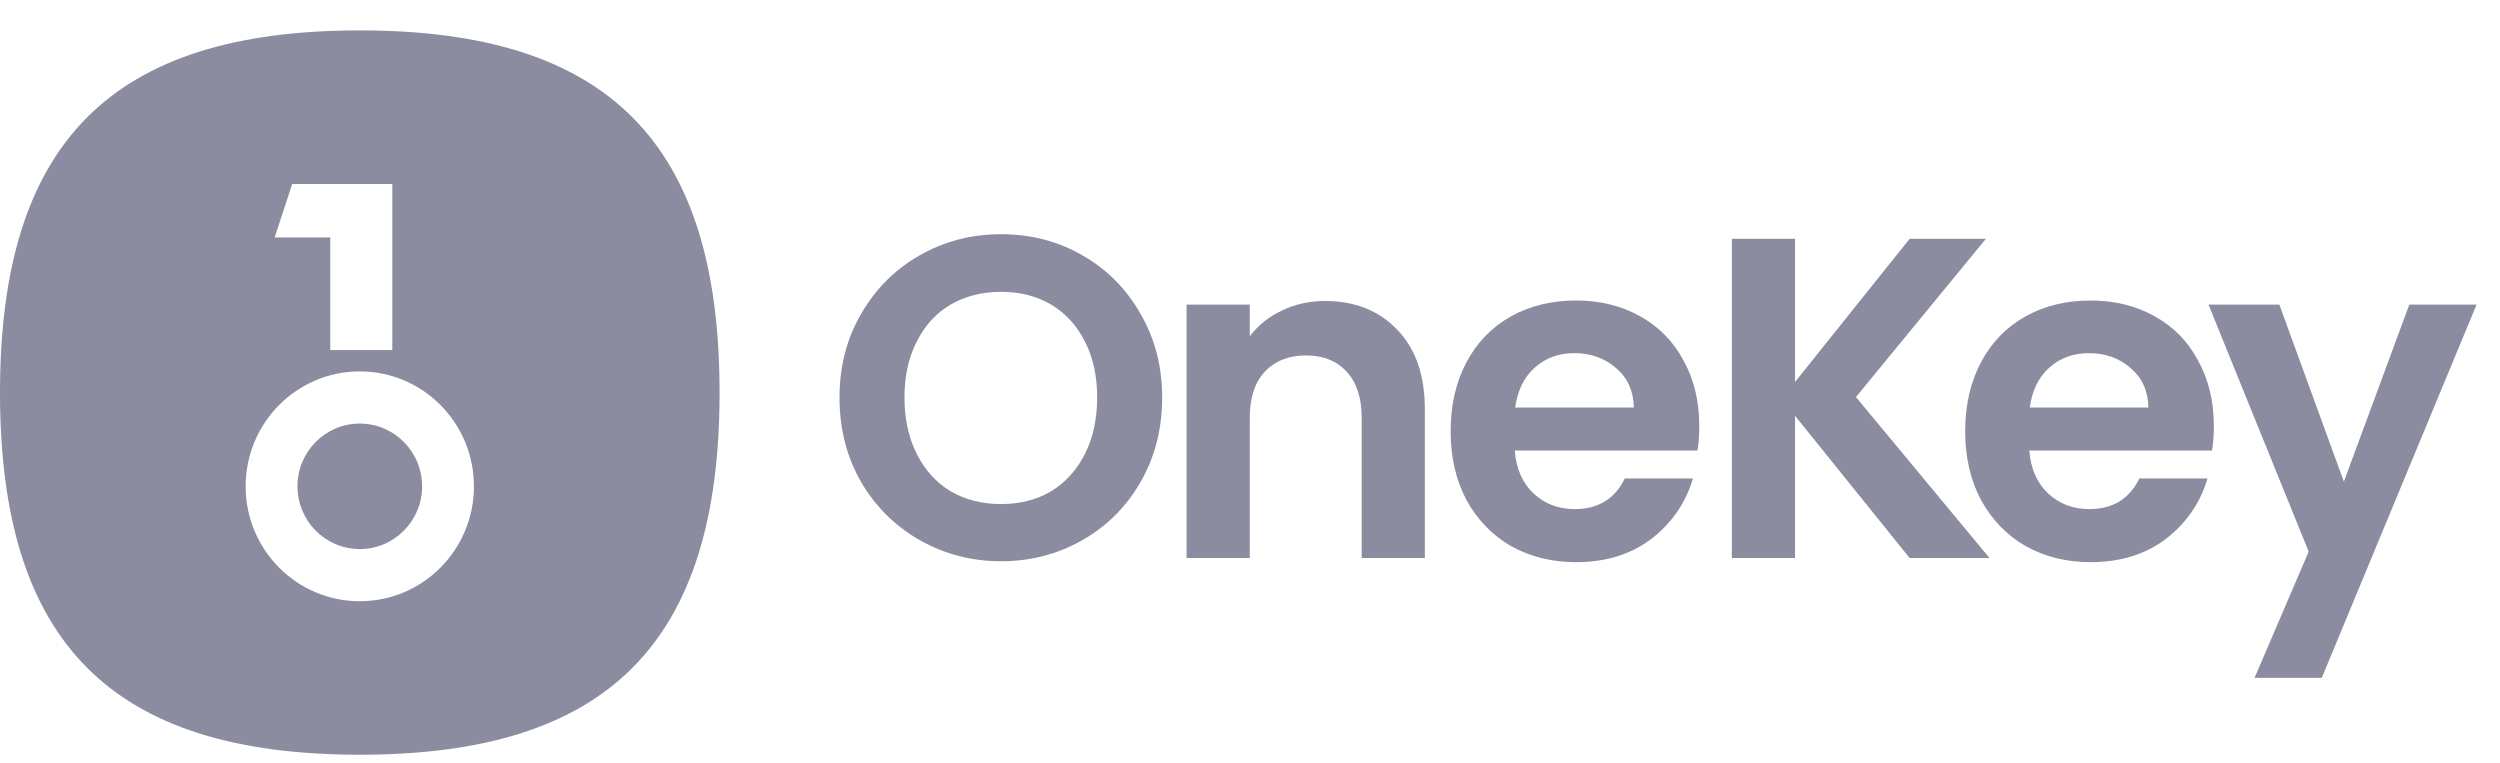
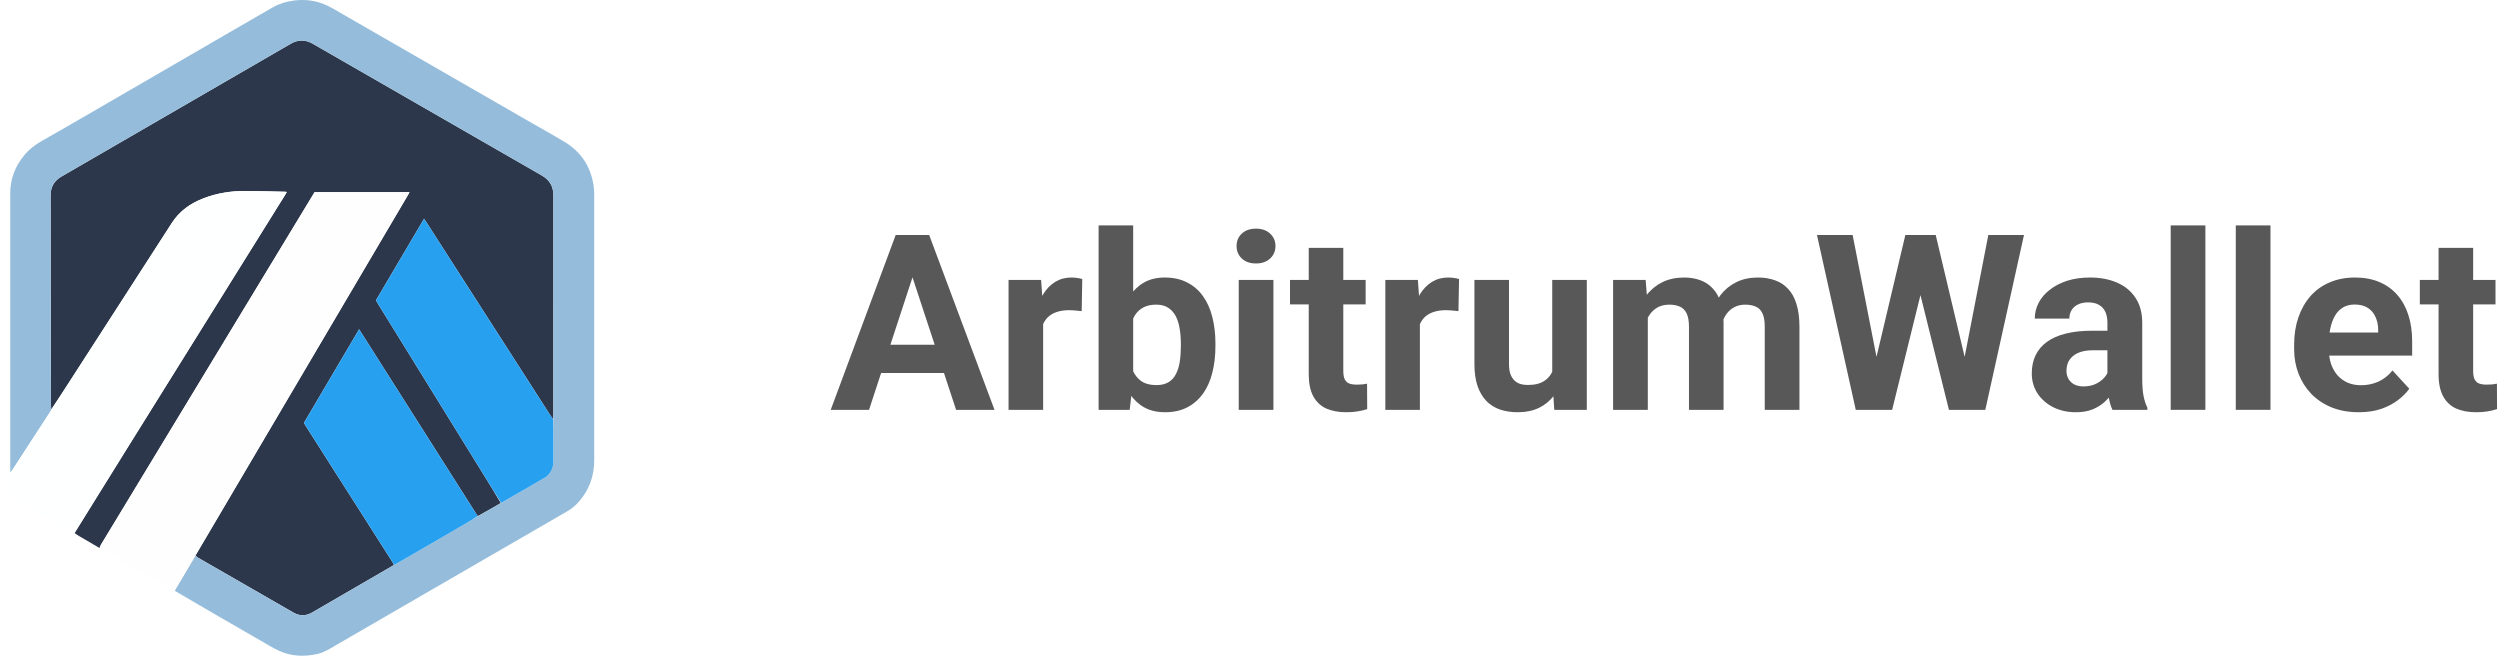
- <svg xmlns="http://www.w3.org/2000/svg" width="82" height="25" viewBox="0 0 82 25" fill="none">
-   <path d="M32.835 18.409C31.868 18.409 30.98 18.178 30.17 17.718C29.361 17.258 28.72 16.623 28.246 15.813C27.773 14.993 27.536 14.068 27.536 13.038C27.536 12.018 27.773 11.103 28.246 10.293C28.72 9.472 29.361 8.832 30.17 8.372C30.98 7.912 31.868 7.682 32.835 7.682C33.812 7.682 34.7 7.912 35.499 8.372C36.308 8.832 36.944 9.472 37.408 10.293C37.882 11.103 38.119 12.018 38.119 13.038C38.119 14.068 37.882 14.993 37.408 15.813C36.944 16.623 36.308 17.258 35.499 17.718C34.69 18.178 33.802 18.409 32.835 18.409ZM32.835 16.533C33.456 16.533 34.004 16.393 34.478 16.113C34.951 15.823 35.321 15.413 35.588 14.883C35.854 14.353 35.987 13.738 35.987 13.038C35.987 12.338 35.854 11.728 35.588 11.208C35.321 10.678 34.951 10.273 34.478 9.992C34.004 9.712 33.456 9.572 32.835 9.572C32.213 9.572 31.66 9.712 31.177 9.992C30.703 10.273 30.333 10.678 30.067 11.208C29.8 11.728 29.667 12.338 29.667 13.038C29.667 13.738 29.8 14.353 30.067 14.883C30.333 15.413 30.703 15.823 31.177 16.113C31.66 16.393 32.213 16.533 32.835 16.533Z" fill="#8C8CA1" />
-   <path d="M43.464 9.872C44.441 9.872 45.23 10.187 45.832 10.818C46.434 11.438 46.735 12.308 46.735 13.428V18.303H44.663V13.713C44.663 13.053 44.5 12.548 44.175 12.198C43.849 11.838 43.405 11.658 42.843 11.658C42.27 11.658 41.816 11.838 41.481 12.198C41.155 12.548 40.992 13.053 40.992 13.713V18.303H38.92V9.992H40.992V11.028C41.269 10.668 41.619 10.387 42.043 10.187C42.477 9.977 42.951 9.872 43.464 9.872Z" fill="#8C8CA1" />
-   <path d="M55.736 13.968C55.736 14.268 55.717 14.538 55.677 14.778H49.683C49.732 15.378 49.939 15.848 50.304 16.188C50.669 16.528 51.118 16.698 51.651 16.698C52.421 16.698 52.968 16.363 53.294 15.693H55.529C55.292 16.493 54.838 17.153 54.167 17.673C53.496 18.183 52.672 18.439 51.696 18.439C50.906 18.439 50.196 18.264 49.564 17.913C48.943 17.553 48.454 17.048 48.099 16.398C47.754 15.748 47.581 14.998 47.581 14.148C47.581 13.288 47.754 12.533 48.099 11.883C48.444 11.233 48.928 10.732 49.549 10.383C50.171 10.032 50.886 9.857 51.696 9.857C52.475 9.857 53.171 10.027 53.783 10.367C54.404 10.707 54.883 11.193 55.218 11.823C55.564 12.443 55.736 13.158 55.736 13.968ZM53.59 13.368C53.58 12.828 53.388 12.398 53.013 12.078C52.638 11.748 52.179 11.583 51.636 11.583C51.123 11.583 50.689 11.743 50.334 12.063C49.989 12.373 49.776 12.808 49.697 13.368H53.59Z" fill="#8C8CA1" />
-   <path d="M62.636 18.303L58.877 13.638V18.303H56.805V7.832H58.877V12.528L62.636 7.832H65.138L60.875 13.023L65.256 18.303H62.636Z" fill="#8C8CA1" />
-   <path d="M72.614 13.968C72.614 14.268 72.594 14.538 72.555 14.778H66.56C66.609 15.378 66.817 15.848 67.182 16.188C67.547 16.528 67.996 16.698 68.529 16.698C69.298 16.698 69.846 16.363 70.171 15.693H72.406C72.17 16.493 71.716 17.153 71.045 17.673C70.374 18.183 69.55 18.439 68.573 18.439C67.784 18.439 67.073 18.264 66.442 17.913C65.82 17.553 65.332 17.048 64.976 16.398C64.631 15.748 64.458 14.998 64.458 14.148C64.458 13.288 64.631 12.533 64.976 11.883C65.322 11.233 65.805 10.732 66.427 10.383C67.049 10.032 67.764 9.857 68.573 9.857C69.353 9.857 70.048 10.027 70.66 10.367C71.282 10.707 71.76 11.193 72.096 11.823C72.441 12.443 72.614 13.158 72.614 13.968ZM70.468 13.368C70.458 12.828 70.265 12.398 69.89 12.078C69.515 11.748 69.056 11.583 68.514 11.583C68.001 11.583 67.567 11.743 67.211 12.063C66.866 12.373 66.654 12.808 66.575 13.368H70.468Z" fill="#8C8CA1" />
-   <path d="M81.231 9.992L76.154 22.234H73.949L75.725 18.093L72.439 9.992H74.763L76.879 15.798L79.025 9.992H81.231Z" fill="#8C8CA1" />
-   <path fill-rule="evenodd" clip-rule="evenodd" d="M11.801 24.755C19.948 24.755 23.602 21.077 23.602 12.876C23.602 4.675 19.948 0.997 11.801 0.997C3.654 0.997 0 4.675 0 12.876C0 21.077 3.654 24.755 11.801 24.755ZM9.584 6.036H12.867V11.482H10.832V7.789H9.008L9.584 6.036ZM11.801 19.72C13.869 19.72 15.545 18.033 15.545 15.951C15.545 13.87 13.869 12.182 11.801 12.182C9.733 12.182 8.057 13.87 8.057 15.951C8.057 18.033 9.733 19.72 11.801 19.72ZM11.801 18.009C12.93 18.009 13.845 17.088 13.845 15.951C13.845 14.815 12.93 13.893 11.801 13.893C10.672 13.893 9.757 14.815 9.757 15.951C9.757 17.088 10.672 18.009 11.801 18.009Z" fill="#8C8CA1" />
+ <svg xmlns="http://www.w3.org/2000/svg" width="122" height="32" viewBox="0 0 122 32" fill="none">
+   <path d="M4.857 26.742C4.526 26.549 4.194 26.356 3.863 26.162C3.791 26.12 3.72 26.074 3.643 26.011C5.368 23.217 7.098 20.443 8.828 17.669C10.524 14.948 12.221 12.227 13.917 9.506C13.944 9.464 13.967 9.419 13.993 9.373C13.968 9.365 13.959 9.359 13.949 9.359C13.291 9.344 12.633 9.32 11.975 9.319C11.275 9.317 10.59 9.424 9.933 9.676C9.298 9.92 8.764 10.294 8.389 10.876C6.733 13.448 5.074 16.018 3.415 18.588C3.113 19.057 2.808 19.524 2.5 19.977C2.493 19.909 2.489 19.856 2.489 19.804C2.484 18.313 2.479 16.822 2.476 15.331C2.473 13.402 2.472 11.474 2.468 9.545C2.467 9.128 2.641 8.822 3.004 8.612C6.733 6.455 10.461 4.295 14.188 2.135C14.55 1.926 14.902 1.928 15.265 2.136C18.989 4.281 22.714 6.424 26.441 8.564C26.826 8.785 27.007 9.098 27.006 9.544C27.001 13.117 27.004 16.69 27.003 20.262C27.003 20.331 26.999 20.399 26.989 20.46C26.934 20.383 26.886 20.313 26.84 20.243C24.826 17.105 22.812 13.968 20.798 10.831C20.768 10.785 20.735 10.74 20.692 10.678C19.903 12.016 19.125 13.335 18.346 14.657C18.388 14.727 18.424 14.791 18.463 14.853C20.193 17.652 21.924 20.451 23.654 23.251C23.92 23.681 24.183 24.112 24.439 24.55C24.059 24.771 23.687 24.985 23.31 25.189C21.383 22.151 19.462 19.123 17.524 16.069C16.617 17.608 15.725 19.122 14.831 20.639C14.864 20.694 14.893 20.744 14.924 20.792C16.334 23.005 17.743 25.218 19.153 27.431C19.181 27.475 19.204 27.522 19.221 27.575C17.882 28.352 16.553 29.124 15.223 29.895C14.924 30.068 14.617 30.065 14.322 29.896C12.764 29.004 11.209 28.107 9.654 27.211C9.61 27.186 9.575 27.146 9.542 27.102C13.006 21.227 16.463 15.363 19.92 9.498C19.943 9.459 19.962 9.418 19.983 9.376C18.43 9.376 16.889 9.376 15.353 9.376C15.317 9.435 15.29 9.48 15.262 9.525C14.004 11.6 12.746 13.676 11.488 15.752C9.3 19.363 7.111 22.974 4.924 26.586C4.895 26.634 4.879 26.69 4.857 26.742Z" fill="#2D374B" />
+   <path d="M23.315 25.199C23.687 24.985 24.059 24.771 24.45 24.547C25.187 24.121 25.908 23.709 26.623 23.288C26.71 23.237 26.783 23.151 26.843 23.067C26.954 22.909 27.003 22.727 27.003 22.532C27.003 22.222 27.004 21.912 27.003 21.602C27.002 21.224 26.999 20.846 26.997 20.467C26.999 20.399 27.003 20.331 27.003 20.262C27.004 16.69 27.001 13.117 27.006 9.544C27.007 9.098 26.826 8.785 26.441 8.564C22.714 6.424 18.989 4.281 15.265 2.136C14.902 1.928 14.55 1.926 14.188 2.135C10.461 4.295 6.733 6.455 3.004 8.612C2.641 8.822 2.467 9.128 2.468 9.545C2.472 11.474 2.473 13.402 2.476 15.331C2.479 16.822 2.484 18.313 2.489 19.804C2.489 19.856 2.493 19.909 2.498 19.987C2.49 20.031 2.48 20.05 2.469 20.068C1.844 21.027 1.22 21.987 0.595 22.947C0.569 22.986 0.537 23.021 0.508 23.058C0.506 22.995 0.501 22.932 0.501 22.869C0.501 18.391 0.501 13.913 0.5 9.434C0.5 8.731 0.737 8.119 1.18 7.58C1.43 7.276 1.74 7.046 2.083 6.853C2.673 6.521 3.26 6.181 3.847 5.842C5.029 5.158 6.211 4.472 7.393 3.787C8.661 3.051 9.928 2.315 11.197 1.58C11.897 1.174 12.598 0.771 13.299 0.366C13.622 0.179 13.971 0.075 14.34 0.027C14.885 -0.044 15.413 0.021 15.912 0.246C16.174 0.365 16.422 0.518 16.672 0.662C17.875 1.353 19.076 2.046 20.279 2.738C22.2 3.844 24.122 4.95 26.044 6.055C26.545 6.344 27.052 6.622 27.547 6.921C28.346 7.402 28.818 8.111 28.964 9.033C28.99 9.198 28.997 9.368 28.997 9.535C28.999 13.839 28.998 18.144 28.998 22.448C28.999 23.208 28.767 23.884 28.268 24.461C28.103 24.653 27.915 24.817 27.692 24.945C26.267 25.766 24.846 26.593 23.422 27.416C22.463 27.972 21.503 28.526 20.543 29.082C19.143 29.893 17.743 30.705 16.342 31.515C16.07 31.673 15.807 31.845 15.49 31.914C14.856 32.054 14.232 32.035 13.637 31.768C13.312 31.622 13.008 31.429 12.699 31.251C11.314 30.455 9.931 29.657 8.542 28.839C8.542 28.803 8.546 28.787 8.554 28.774C8.881 28.22 9.208 27.667 9.536 27.113C9.575 27.146 9.61 27.186 9.654 27.211C11.209 28.107 12.764 29.004 14.322 29.896C14.617 30.065 14.924 30.068 15.223 29.895C16.553 29.124 17.882 28.352 19.231 27.572C19.283 27.544 19.315 27.528 19.347 27.509C20.39 26.905 21.432 26.302 22.474 25.697C22.756 25.534 23.035 25.365 23.315 25.199Z" fill="#95BDDB" />
+   <path d="M9.542 27.102C9.208 27.667 8.881 28.22 8.554 28.774C8.546 28.787 8.542 28.803 8.537 28.83C8.317 28.72 8.095 28.601 7.877 28.476C6.878 27.901 5.879 27.326 4.869 26.746C4.879 26.69 4.895 26.634 4.924 26.586C7.111 22.974 9.3 19.363 11.488 15.752C12.746 13.676 14.004 11.6 15.262 9.525C15.29 9.48 15.317 9.435 15.353 9.376C16.889 9.376 18.43 9.376 19.983 9.376C19.962 9.418 19.943 9.459 19.92 9.498C16.463 15.363 13.006 21.227 9.542 27.102Z" fill="#FEFEFF" />
+   <path d="M0.505 23.072C0.537 23.021 0.569 22.986 0.595 22.947C1.22 21.987 1.844 21.027 2.469 20.068C2.48 20.05 2.49 20.031 2.502 20.002C2.808 19.524 3.113 19.057 3.415 18.588C5.074 16.018 6.733 13.448 8.389 10.876C8.764 10.294 9.298 9.92 9.933 9.676C10.59 9.424 11.275 9.317 11.975 9.319C12.633 9.32 13.291 9.344 13.949 9.359C13.959 9.359 13.968 9.365 13.993 9.373C13.967 9.419 13.944 9.464 13.917 9.506C12.221 12.227 10.524 14.948 8.828 17.669C7.098 20.443 5.368 23.217 3.637 26.002C3.488 25.935 3.337 25.862 3.193 25.779C2.299 25.265 1.407 24.748 0.502 24.226C0.502 23.851 0.502 23.468 0.505 23.072Z" fill="#FEFFFF" />
+   <path d="M26.989 20.46C26.999 20.846 27.002 21.224 27.003 21.602C27.004 21.912 27.003 22.222 27.003 22.532C27.003 22.727 26.954 22.909 26.843 23.067C26.783 23.151 26.71 23.237 26.623 23.288C25.908 23.709 25.187 24.121 24.458 24.54C24.183 24.112 23.92 23.681 23.654 23.251C21.924 20.451 20.193 17.652 18.463 14.853C18.424 14.791 18.388 14.727 18.346 14.657C19.125 13.335 19.903 12.016 20.692 10.678C20.735 10.74 20.768 10.785 20.798 10.831C22.812 13.968 24.826 17.105 26.84 20.243C26.886 20.313 26.934 20.383 26.989 20.46Z" fill="#28A0F0" />
+   <path d="M23.31 25.189C23.035 25.365 22.756 25.534 22.474 25.697C21.432 26.302 20.39 26.905 19.347 27.509C19.315 27.528 19.283 27.544 19.24 27.565C19.204 27.522 19.181 27.475 19.153 27.431C17.743 25.218 16.334 23.005 14.924 20.792C14.893 20.744 14.864 20.694 14.831 20.639C15.725 19.122 16.617 17.608 17.524 16.069C19.462 19.123 21.383 22.151 23.31 25.189Z" fill="#28A0F0" />
+   <path d="M44.729 12.928L42.409 20H40.539L43.709 11.469H44.899L44.729 12.928ZM46.657 20L44.331 12.928L44.143 11.469H45.344L48.532 20H46.657ZM46.551 16.824V18.201H42.045V16.824H46.551Z" fill="#585858" />
+   <path d="M50.905 15.043V20H49.217V13.66H50.805L50.905 15.043ZM52.815 13.619L52.786 15.184C52.704 15.172 52.604 15.162 52.487 15.154C52.373 15.143 52.27 15.137 52.176 15.137C51.938 15.137 51.731 15.168 51.555 15.23C51.383 15.289 51.239 15.377 51.121 15.494C51.008 15.611 50.922 15.754 50.864 15.922C50.809 16.09 50.778 16.281 50.77 16.496L50.43 16.391C50.43 15.98 50.471 15.604 50.553 15.26C50.635 14.912 50.754 14.609 50.911 14.352C51.071 14.094 51.266 13.895 51.496 13.754C51.727 13.613 51.991 13.543 52.288 13.543C52.381 13.543 52.477 13.551 52.575 13.566C52.672 13.578 52.752 13.596 52.815 13.619Z" fill="#585858" />
+   <path d="M53.612 11H55.299V18.547L55.129 20H53.612V11ZM59.313 16.766V16.889C59.313 17.361 59.262 17.795 59.161 18.189C59.063 18.584 58.911 18.926 58.704 19.215C58.496 19.5 58.239 19.723 57.93 19.883C57.626 20.039 57.266 20.117 56.852 20.117C56.465 20.117 56.129 20.039 55.844 19.883C55.563 19.727 55.327 19.506 55.135 19.221C54.944 18.936 54.789 18.602 54.672 18.219C54.555 17.836 54.467 17.418 54.409 16.965V16.695C54.467 16.242 54.555 15.824 54.672 15.441C54.789 15.059 54.944 14.725 55.135 14.44C55.327 14.154 55.563 13.934 55.844 13.777C56.126 13.621 56.458 13.543 56.84 13.543C57.258 13.543 57.621 13.623 57.93 13.783C58.243 13.94 58.501 14.162 58.704 14.451C58.911 14.736 59.063 15.076 59.161 15.471C59.262 15.861 59.313 16.293 59.313 16.766ZM57.626 16.889V16.766C57.626 16.508 57.606 16.266 57.567 16.039C57.532 15.809 57.469 15.607 57.379 15.435C57.289 15.26 57.166 15.121 57.01 15.02C56.858 14.918 56.661 14.867 56.418 14.867C56.188 14.867 55.993 14.906 55.833 14.984C55.672 15.062 55.539 15.172 55.434 15.312C55.333 15.453 55.256 15.621 55.206 15.816C55.155 16.008 55.123 16.219 55.112 16.449V17.217C55.123 17.525 55.174 17.799 55.264 18.037C55.358 18.271 55.498 18.457 55.686 18.594C55.877 18.727 56.126 18.793 56.43 18.793C56.668 18.793 56.866 18.746 57.022 18.652C57.178 18.559 57.299 18.426 57.385 18.254C57.475 18.082 57.538 17.881 57.573 17.65C57.608 17.416 57.626 17.162 57.626 16.889Z" fill="#585858" />
+   <path d="M62.143 13.66V20H60.45V13.66H62.143ZM60.344 12.008C60.344 11.762 60.43 11.559 60.602 11.398C60.774 11.238 61.004 11.158 61.293 11.158C61.579 11.158 61.807 11.238 61.979 11.398C62.155 11.559 62.243 11.762 62.243 12.008C62.243 12.254 62.155 12.457 61.979 12.617C61.807 12.777 61.579 12.857 61.293 12.857C61.004 12.857 60.774 12.777 60.602 12.617C60.43 12.457 60.344 12.254 60.344 12.008Z" fill="#585858" />
+   <path d="M66.643 13.66V14.855H62.952V13.66H66.643ZM63.866 12.096H65.553V18.09C65.553 18.273 65.577 18.414 65.624 18.512C65.674 18.609 65.749 18.678 65.846 18.717C65.944 18.752 66.067 18.77 66.215 18.77C66.321 18.77 66.415 18.766 66.496 18.758C66.582 18.746 66.655 18.734 66.713 18.723L66.719 19.965C66.575 20.012 66.418 20.049 66.251 20.076C66.082 20.104 65.897 20.117 65.694 20.117C65.323 20.117 64.999 20.057 64.721 19.936C64.448 19.811 64.237 19.611 64.088 19.338C63.94 19.064 63.866 18.705 63.866 18.26V12.096Z" fill="#585858" />
+   <path d="M69.291 15.043V20H67.604V13.66H69.192L69.291 15.043ZM71.202 13.619L71.172 15.184C71.09 15.172 70.991 15.162 70.874 15.154C70.76 15.143 70.657 15.137 70.563 15.137C70.325 15.137 70.118 15.168 69.942 15.23C69.77 15.289 69.626 15.377 69.508 15.494C69.395 15.611 69.309 15.754 69.251 15.922C69.196 16.09 69.165 16.281 69.157 16.496L68.817 16.391C68.817 15.98 68.858 15.604 68.94 15.26C69.022 14.912 69.141 14.609 69.297 14.352C69.457 14.094 69.653 13.895 69.883 13.754C70.114 13.613 70.377 13.543 70.674 13.543C70.768 13.543 70.864 13.551 70.961 13.566C71.059 13.578 71.139 13.596 71.202 13.619Z" fill="#585858" />
+   <path d="M75.749 18.482V13.66H77.436V20H75.848L75.749 18.482ZM75.936 17.182L76.434 17.17C76.434 17.592 76.385 17.984 76.288 18.348C76.19 18.707 76.043 19.02 75.848 19.285C75.653 19.547 75.407 19.752 75.11 19.9C74.813 20.045 74.463 20.117 74.061 20.117C73.752 20.117 73.467 20.074 73.206 19.988C72.948 19.898 72.725 19.76 72.538 19.572C72.354 19.381 72.209 19.137 72.104 18.84C72.002 18.539 71.952 18.178 71.952 17.756V13.66H73.639V17.768C73.639 17.955 73.661 18.113 73.704 18.242C73.751 18.371 73.815 18.477 73.897 18.559C73.979 18.641 74.075 18.699 74.184 18.734C74.297 18.77 74.422 18.787 74.559 18.787C74.907 18.787 75.18 18.717 75.379 18.576C75.582 18.436 75.725 18.244 75.807 18.002C75.893 17.756 75.936 17.482 75.936 17.182Z" fill="#585858" />
+   <path d="M80.413 14.973V20H78.719V13.66H80.307L80.413 14.973ZM80.178 16.607H79.709C79.709 16.166 79.762 15.76 79.868 15.389C79.977 15.014 80.135 14.69 80.342 14.416C80.553 14.139 80.813 13.924 81.121 13.771C81.43 13.619 81.788 13.543 82.194 13.543C82.475 13.543 82.733 13.586 82.967 13.672C83.202 13.754 83.403 13.885 83.571 14.065C83.743 14.24 83.876 14.471 83.969 14.756C84.063 15.037 84.11 15.375 84.11 15.77V20H82.422V15.957C82.422 15.668 82.383 15.445 82.305 15.289C82.227 15.133 82.116 15.023 81.971 14.961C81.831 14.898 81.661 14.867 81.461 14.867C81.243 14.867 81.051 14.912 80.887 15.002C80.727 15.092 80.594 15.217 80.489 15.377C80.383 15.533 80.305 15.717 80.254 15.928C80.204 16.139 80.178 16.365 80.178 16.607ZM83.952 16.414L83.348 16.49C83.348 16.076 83.399 15.691 83.501 15.336C83.606 14.98 83.76 14.668 83.963 14.398C84.17 14.129 84.426 13.92 84.731 13.771C85.036 13.619 85.387 13.543 85.786 13.543C86.09 13.543 86.368 13.588 86.618 13.678C86.868 13.764 87.081 13.902 87.256 14.094C87.436 14.281 87.573 14.527 87.666 14.832C87.764 15.137 87.813 15.51 87.813 15.951V20H86.12V15.951C86.12 15.658 86.081 15.435 86.002 15.283C85.928 15.127 85.819 15.02 85.674 14.961C85.534 14.898 85.366 14.867 85.17 14.867C84.967 14.867 84.79 14.908 84.637 14.99C84.485 15.068 84.358 15.178 84.256 15.318C84.155 15.459 84.079 15.623 84.028 15.81C83.977 15.994 83.952 16.195 83.952 16.414Z" fill="#585858" />
+   <path d="M91.282 18.646L92.981 11.469H93.93L94.147 12.664L92.336 20H91.317L91.282 18.646ZM90.409 11.469L91.815 18.646L91.698 20H90.561L88.668 11.469H90.409ZM95.641 18.617L97.03 11.469H98.77L96.883 20H95.746L95.641 18.617ZM94.463 11.469L96.174 18.676L96.127 20H95.108L93.286 12.658L93.52 11.469H94.463Z" fill="#585858" />
+   <path d="M102.842 18.57V15.746C102.842 15.543 102.809 15.369 102.743 15.225C102.676 15.076 102.573 14.961 102.432 14.879C102.295 14.797 102.118 14.756 101.899 14.756C101.711 14.756 101.549 14.789 101.413 14.855C101.276 14.918 101.17 15.01 101.096 15.131C101.022 15.248 100.985 15.387 100.985 15.547H99.297C99.297 15.277 99.36 15.021 99.485 14.779C99.61 14.537 99.791 14.324 100.03 14.141C100.268 13.953 100.551 13.807 100.879 13.701C101.211 13.596 101.582 13.543 101.993 13.543C102.485 13.543 102.922 13.625 103.305 13.789C103.688 13.953 103.989 14.199 104.207 14.527C104.43 14.855 104.541 15.266 104.541 15.758V18.471C104.541 18.818 104.563 19.104 104.606 19.326C104.649 19.545 104.711 19.736 104.793 19.9V20H103.088C103.006 19.828 102.944 19.613 102.901 19.355C102.862 19.094 102.842 18.832 102.842 18.57ZM103.065 16.139L103.077 17.094H102.133C101.911 17.094 101.717 17.119 101.553 17.17C101.389 17.221 101.254 17.293 101.149 17.387C101.043 17.477 100.965 17.582 100.915 17.703C100.868 17.824 100.844 17.957 100.844 18.102C100.844 18.246 100.877 18.377 100.944 18.494C101.01 18.607 101.106 18.697 101.231 18.764C101.356 18.826 101.502 18.857 101.67 18.857C101.924 18.857 102.145 18.807 102.332 18.705C102.52 18.604 102.665 18.479 102.766 18.33C102.872 18.182 102.926 18.041 102.93 17.908L103.375 18.623C103.313 18.783 103.227 18.949 103.118 19.121C103.012 19.293 102.877 19.455 102.713 19.607C102.549 19.756 102.352 19.879 102.122 19.977C101.891 20.07 101.618 20.117 101.301 20.117C100.899 20.117 100.534 20.037 100.206 19.877C99.881 19.713 99.624 19.488 99.432 19.203C99.245 18.914 99.151 18.586 99.151 18.219C99.151 17.887 99.213 17.592 99.338 17.334C99.463 17.076 99.647 16.859 99.889 16.684C100.135 16.504 100.442 16.369 100.809 16.279C101.176 16.186 101.602 16.139 102.086 16.139H103.065Z" fill="#585858" />
+   <path d="M107.623 11V20H105.93V11H107.623Z" fill="#585858" />
+   <path d="M110.799 11V20H109.106V11H110.799Z" fill="#585858" />
+   <path d="M115.112 20.117C114.62 20.117 114.178 20.039 113.788 19.883C113.397 19.723 113.065 19.502 112.791 19.221C112.522 18.939 112.315 18.613 112.17 18.242C112.026 17.867 111.954 17.469 111.954 17.047V16.812C111.954 16.332 112.022 15.893 112.159 15.494C112.295 15.096 112.491 14.75 112.745 14.457C113.002 14.164 113.315 13.94 113.682 13.783C114.049 13.623 114.463 13.543 114.924 13.543C115.373 13.543 115.772 13.617 116.12 13.766C116.467 13.914 116.758 14.125 116.993 14.398C117.231 14.672 117.411 15 117.532 15.383C117.653 15.762 117.713 16.184 117.713 16.648V17.352H112.674V16.227H116.055V16.098C116.055 15.863 116.012 15.654 115.926 15.471C115.844 15.283 115.719 15.135 115.551 15.025C115.383 14.916 115.168 14.861 114.907 14.861C114.684 14.861 114.493 14.91 114.332 15.008C114.172 15.105 114.041 15.242 113.94 15.418C113.842 15.594 113.768 15.801 113.717 16.039C113.67 16.273 113.647 16.531 113.647 16.812V17.047C113.647 17.301 113.682 17.535 113.752 17.75C113.827 17.965 113.93 18.15 114.063 18.307C114.2 18.463 114.364 18.584 114.555 18.67C114.75 18.756 114.971 18.799 115.217 18.799C115.522 18.799 115.805 18.74 116.067 18.623C116.332 18.502 116.561 18.32 116.752 18.078L117.573 18.969C117.44 19.16 117.258 19.344 117.028 19.52C116.801 19.695 116.528 19.84 116.207 19.953C115.887 20.062 115.522 20.117 115.112 20.117Z" fill="#585858" />
+   <path d="M121.78 13.66V14.855H118.088V13.66H121.78ZM119.002 12.096H120.69V18.09C120.69 18.273 120.713 18.414 120.76 18.512C120.811 18.609 120.885 18.678 120.983 18.717C121.081 18.752 121.204 18.77 121.352 18.77C121.457 18.77 121.551 18.766 121.633 18.758C121.719 18.746 121.791 18.734 121.85 18.723L121.856 19.965C121.711 20.012 121.555 20.049 121.387 20.076C121.219 20.104 121.034 20.117 120.831 20.117C120.459 20.117 120.135 20.057 119.858 19.936C119.584 19.811 119.373 19.611 119.225 19.338C119.077 19.064 119.002 18.705 119.002 18.26V12.096Z" fill="#585858" />
</svg>
